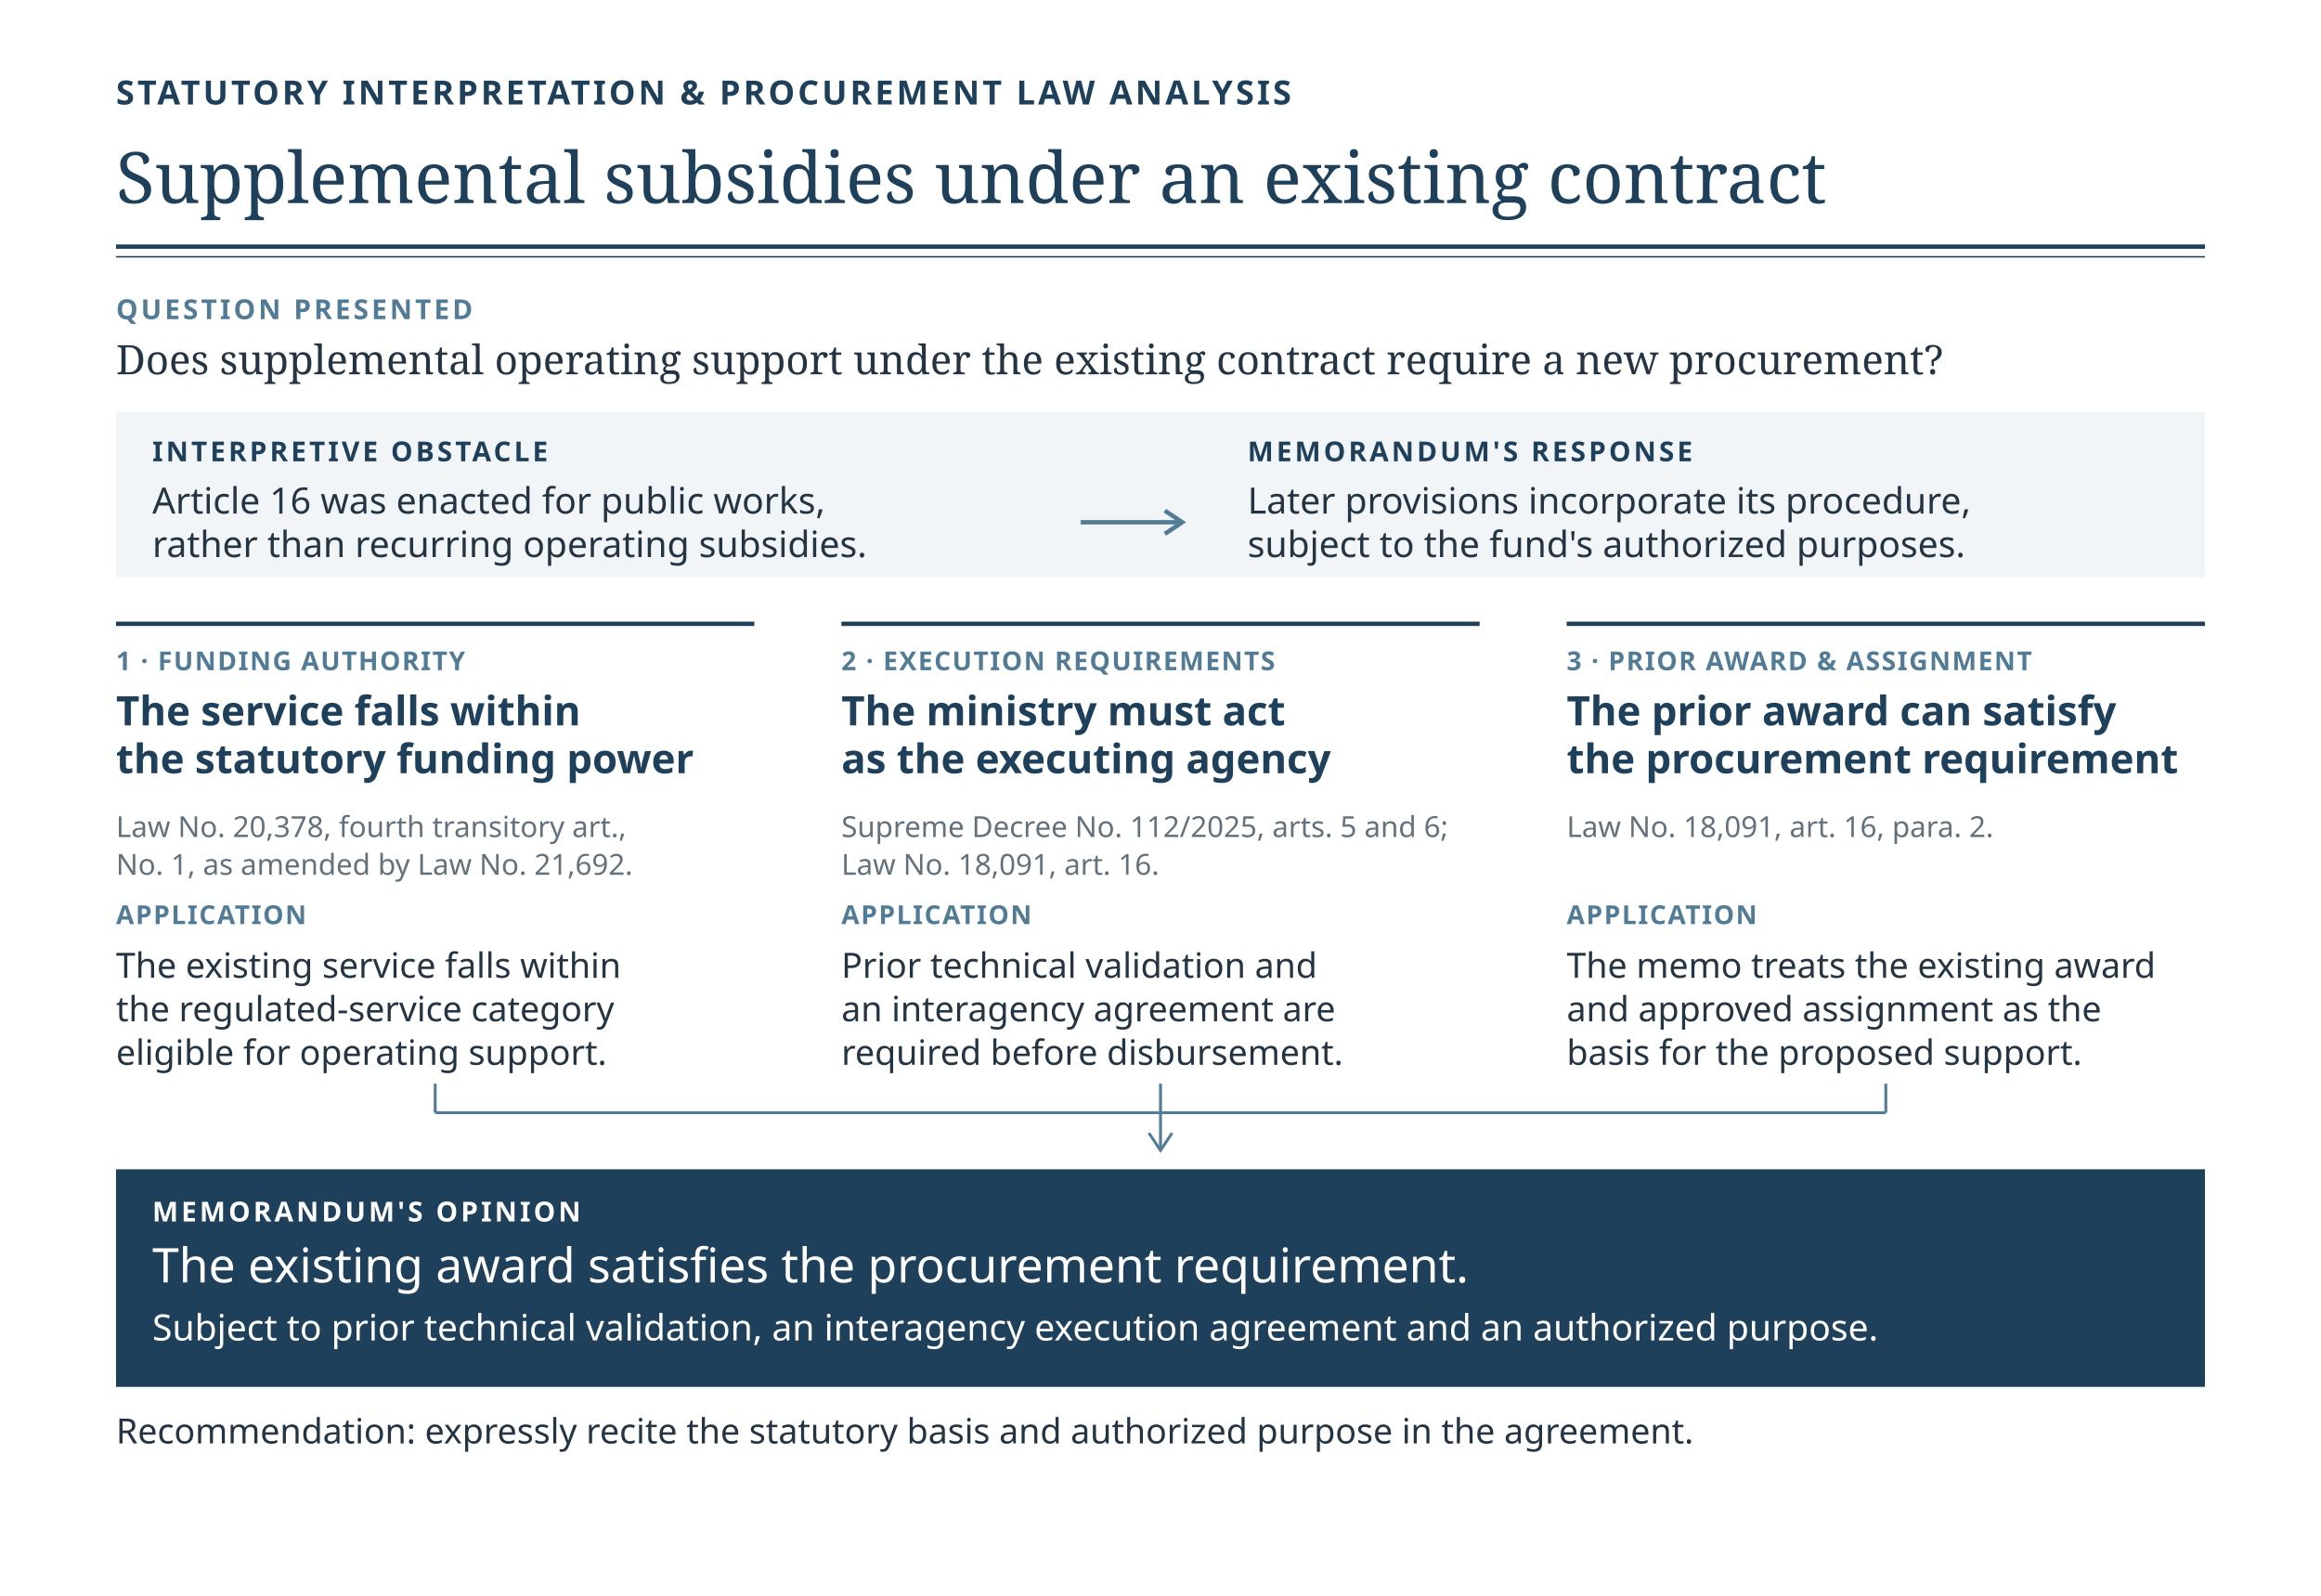
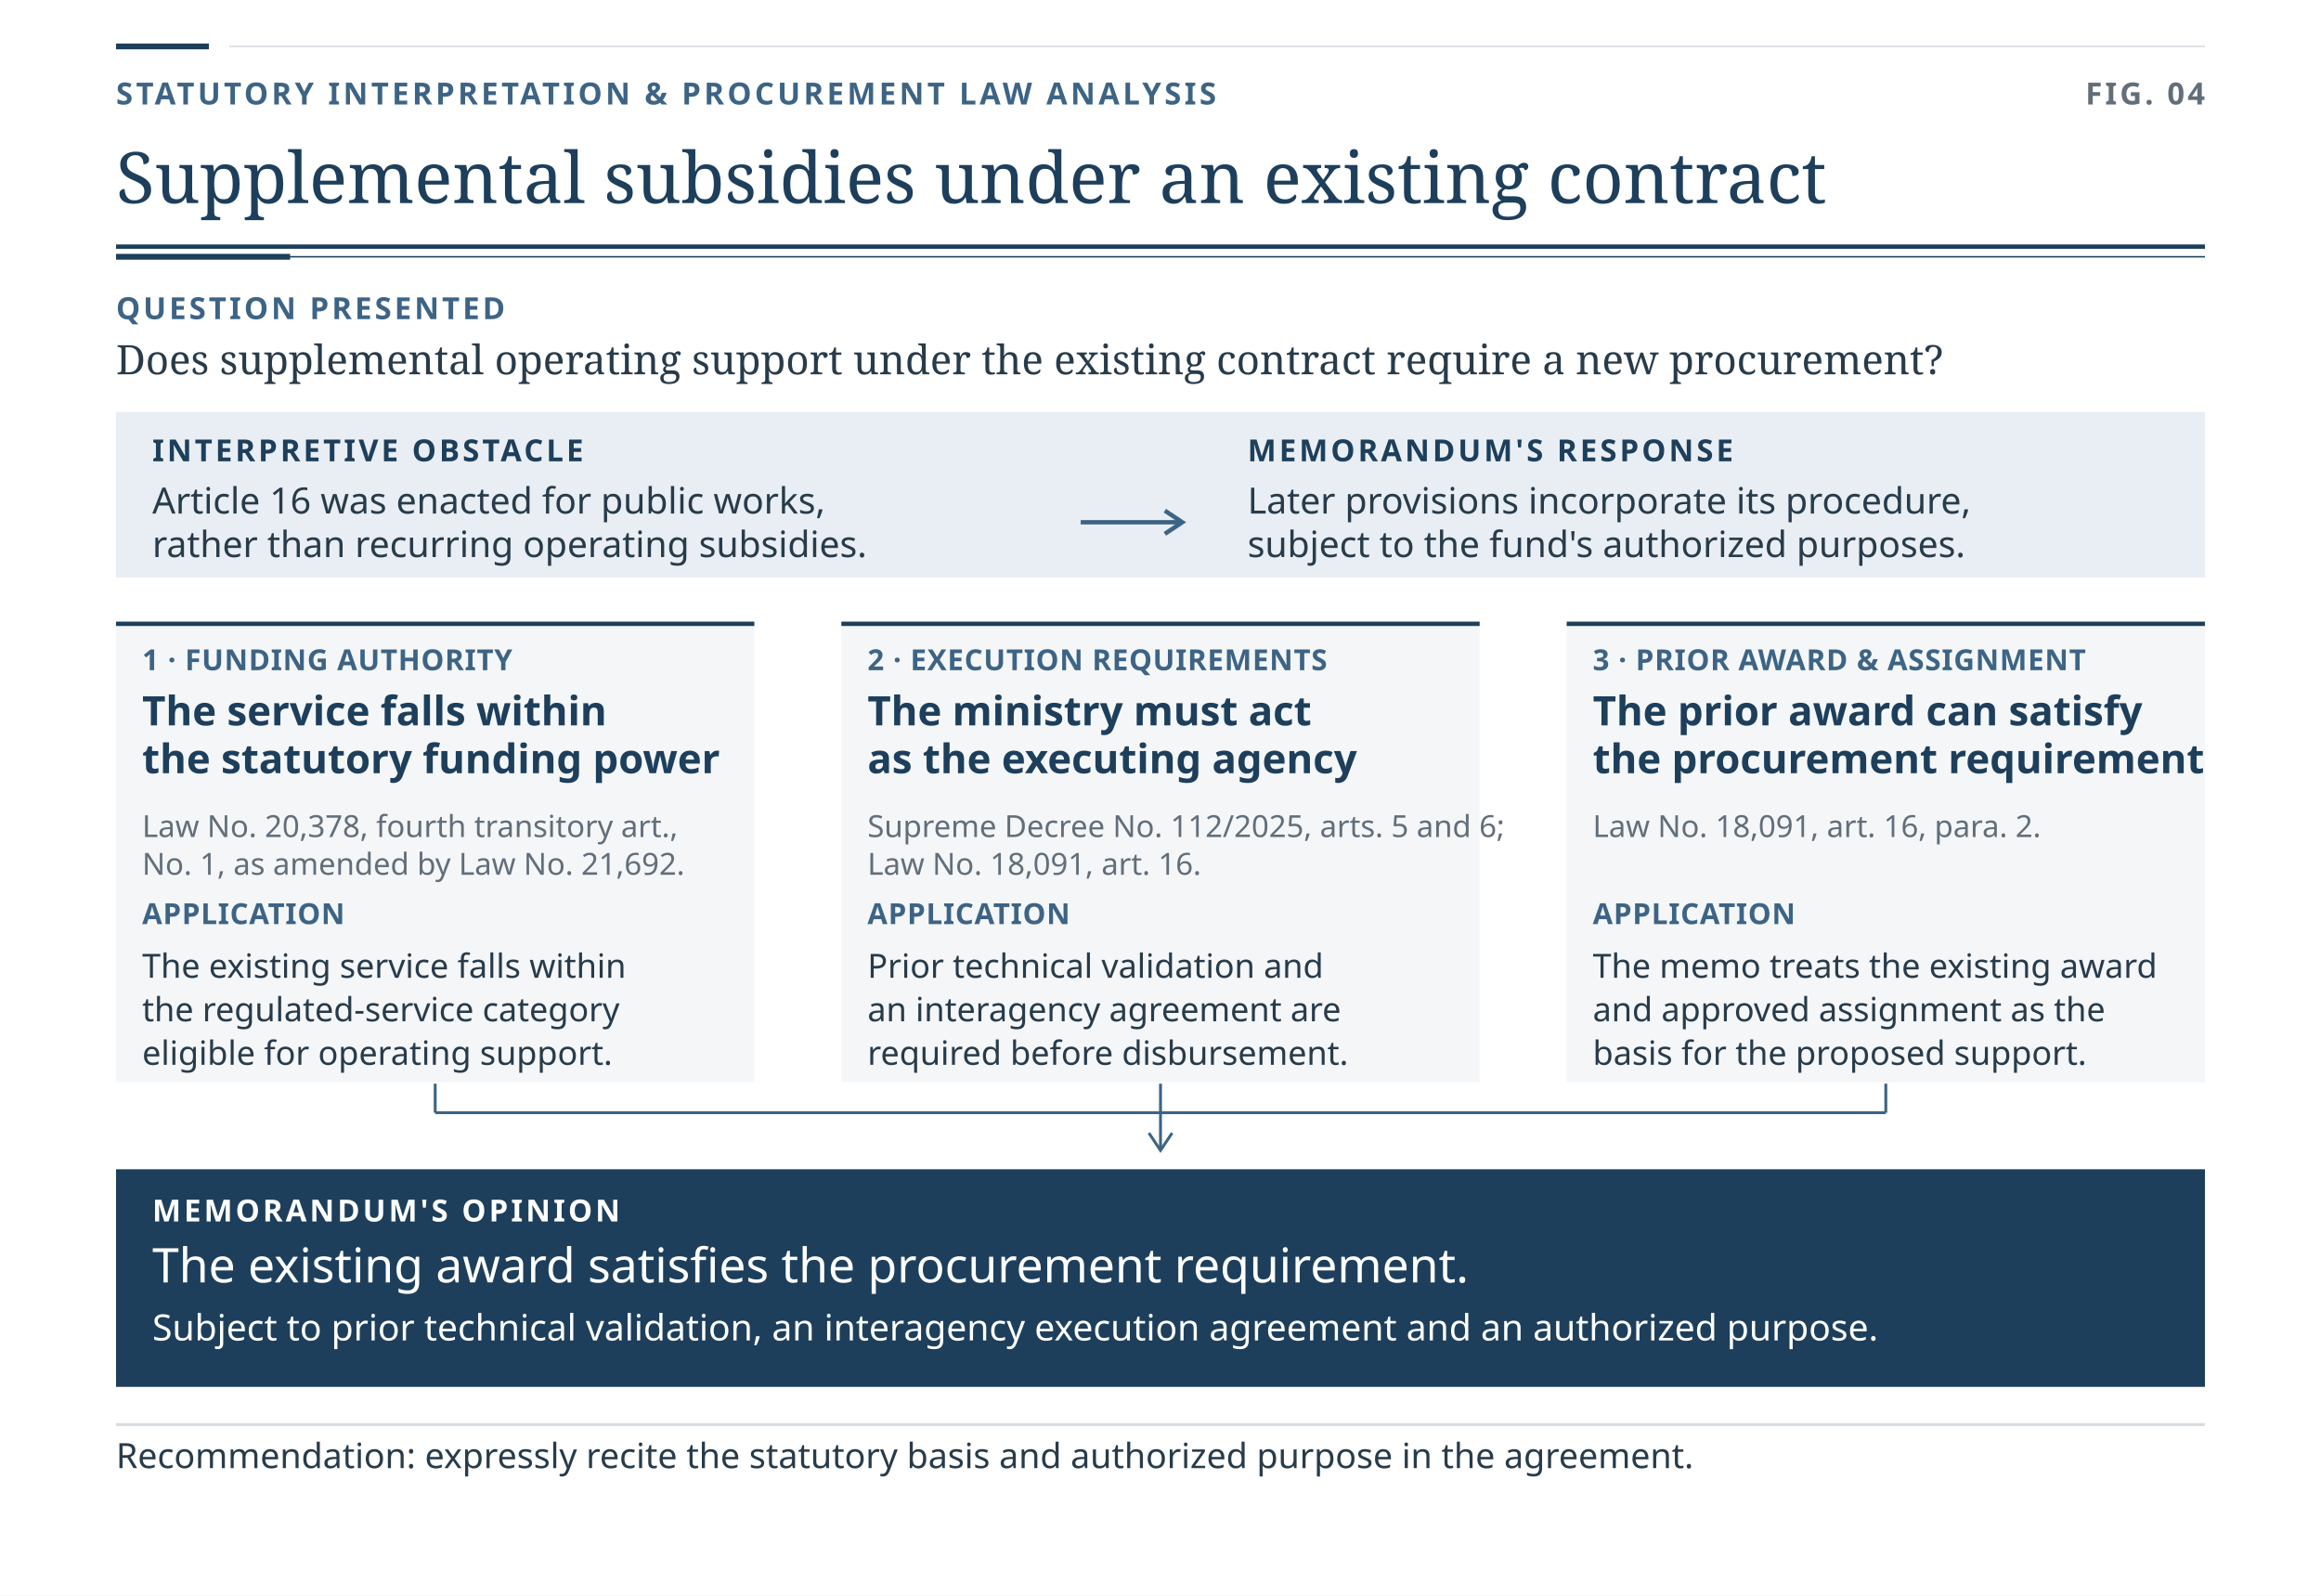
<svg xmlns="http://www.w3.org/2000/svg" width="1600" height="1100" viewBox="0 0 1600 1100" role="img" aria-labelledby="title desc">
  <defs>
    <pattern id="hatch" width="16" height="16" patternUnits="userSpaceOnUse">
      <path d="M-4 4L4 -4 M0 16L16 0 M12 20L20 12" stroke="#94aabb" stroke-width="2" />
    </pattern>
  </defs>
  <rect x="0" y="0" width="1600" height="1100" fill="#ffffff" stroke="none" stroke-width="1" />
-   <text x="80" y="72" font-family="Calibri, sans-serif" font-size="23" font-weight="700" text-anchor="start" letter-spacing="2" fill="#1e405a">STATUTORY INTERPRETATION &amp; PROCUREMENT LAW ANALYSIS</text>
-   <text x="80" y="140" font-family="Georgia, serif" font-size="49" font-weight="400" text-anchor="start" letter-spacing="0" fill="#1e405a">Supplemental subsidies under an existing contract</text>
-   <path d="M80 170L1520 170" fill="none" stroke="#1e405a" stroke-width="3" />
-   <path d="M80 177L1520 177" fill="none" stroke="#1e405a" stroke-width="1" />
-   <text x="80" y="220" font-family="Calibri, sans-serif" font-size="19" font-weight="700" text-anchor="start" letter-spacing="2" fill="#527b96">QUESTION PRESENTED</text>
-   <text x="80" y="258" font-family="Georgia, serif" font-size="28" font-weight="400" text-anchor="start" letter-spacing="0" fill="#243442">Does supplemental operating support under the existing contract require a new procurement?</text>
-   <rect x="80" y="284" width="1440" height="114" fill="#f2f5f7" stroke="none" stroke-width="1" />
-   <text x="105" y="318" font-family="Calibri, sans-serif" font-size="19" font-weight="700" text-anchor="start" letter-spacing="2" fill="#1e405a">INTERPRETIVE OBSTACLE</text>
-   <text x="105" y="354" font-family="Calibri, sans-serif" font-size="25" font-weight="400" text-anchor="start" letter-spacing="0" fill="#243442">Article 16 was enacted for public works,</text>
-   <text x="105" y="384" font-family="Calibri, sans-serif" font-size="25" font-weight="400" text-anchor="start" letter-spacing="0" fill="#243442">rather than recurring operating subsidies.</text>
-   <path d="M745 360L815 360" fill="none" stroke="#527b96" stroke-width="3" />
-   <path d="M803 352 L815 360 L803 368" fill="none" stroke="#527b96" stroke-width="3" />
-   <text x="860" y="318" font-family="Calibri, sans-serif" font-size="19" font-weight="700" text-anchor="start" letter-spacing="2" fill="#1e405a">MEMORANDUM'S RESPONSE</text>
-   <text x="860" y="354" font-family="Calibri, sans-serif" font-size="25" font-weight="400" text-anchor="start" letter-spacing="0" fill="#243442">Later provisions incorporate its procedure,</text>
-   <text x="860" y="384" font-family="Calibri, sans-serif" font-size="25" font-weight="400" text-anchor="start" letter-spacing="0" fill="#243442">subject to the fund's authorized purposes.</text>
-   <path d="M80 430L520 430" fill="none" stroke="#1e405a" stroke-width="3" />
-   <text x="80" y="462" font-family="Calibri, sans-serif" font-size="18" font-weight="700" text-anchor="start" letter-spacing="1" fill="#527b96">1 · FUNDING AUTHORITY</text>
-   <text x="80" y="500" font-family="Calibri, sans-serif" font-size="28" font-weight="700" text-anchor="start" letter-spacing="0" fill="#1e405a">The service falls within</text>
-   <text x="80" y="533" font-family="Calibri, sans-serif" font-size="28" font-weight="700" text-anchor="start" letter-spacing="0" fill="#1e405a">the statutory funding power</text>
-   <text x="80" y="577" font-family="Calibri, sans-serif" font-size="20" font-weight="400" text-anchor="start" letter-spacing="0" fill="#63717c">Law No. 20,378, fourth transitory art.,</text>
-   <text x="80" y="603" font-family="Calibri, sans-serif" font-size="20" font-weight="400" text-anchor="start" letter-spacing="0" fill="#63717c">No. 1, as amended by Law No. 21,692.</text>
-   <text x="80" y="637" font-family="Calibri, sans-serif" font-size="18" font-weight="700" text-anchor="start" letter-spacing="1" fill="#527b96">APPLICATION</text>
-   <text x="80" y="674" font-family="Calibri, sans-serif" font-size="24" font-weight="400" text-anchor="start" letter-spacing="0" fill="#243442">The existing service falls within</text>
-   <text x="80" y="704" font-family="Calibri, sans-serif" font-size="24" font-weight="400" text-anchor="start" letter-spacing="0" fill="#243442">the regulated-service category</text>
-   <text x="80" y="734" font-family="Calibri, sans-serif" font-size="24" font-weight="400" text-anchor="start" letter-spacing="0" fill="#243442">eligible for operating support.</text>
-   <path d="M300 747L300 767" fill="none" stroke="#527b96" stroke-width="2" />
-   <path d="M580 430L1020 430" fill="none" stroke="#1e405a" stroke-width="3" />
-   <text x="580" y="462" font-family="Calibri, sans-serif" font-size="18" font-weight="700" text-anchor="start" letter-spacing="1" fill="#527b96">2 · EXECUTION REQUIREMENTS</text>
-   <text x="580" y="500" font-family="Calibri, sans-serif" font-size="28" font-weight="700" text-anchor="start" letter-spacing="0" fill="#1e405a">The ministry must act</text>
-   <text x="580" y="533" font-family="Calibri, sans-serif" font-size="28" font-weight="700" text-anchor="start" letter-spacing="0" fill="#1e405a">as the executing agency</text>
-   <text x="580" y="577" font-family="Calibri, sans-serif" font-size="20" font-weight="400" text-anchor="start" letter-spacing="0" fill="#63717c">Supreme Decree No. 112/2025, arts. 5 and 6;</text>
-   <text x="580" y="603" font-family="Calibri, sans-serif" font-size="20" font-weight="400" text-anchor="start" letter-spacing="0" fill="#63717c">Law No. 18,091, art. 16.</text>
-   <text x="580" y="637" font-family="Calibri, sans-serif" font-size="18" font-weight="700" text-anchor="start" letter-spacing="1" fill="#527b96">APPLICATION</text>
-   <text x="580" y="674" font-family="Calibri, sans-serif" font-size="24" font-weight="400" text-anchor="start" letter-spacing="0" fill="#243442">Prior technical validation and</text>
-   <text x="580" y="704" font-family="Calibri, sans-serif" font-size="24" font-weight="400" text-anchor="start" letter-spacing="0" fill="#243442">an interagency agreement are</text>
-   <text x="580" y="734" font-family="Calibri, sans-serif" font-size="24" font-weight="400" text-anchor="start" letter-spacing="0" fill="#243442">required before disbursement.</text>
-   <path d="M800 747L800 767" fill="none" stroke="#527b96" stroke-width="2" />
-   <path d="M1080 430L1520 430" fill="none" stroke="#1e405a" stroke-width="3" />
-   <text x="1080" y="462" font-family="Calibri, sans-serif" font-size="18" font-weight="700" text-anchor="start" letter-spacing="1" fill="#527b96">3 · PRIOR AWARD &amp; ASSIGNMENT</text>
-   <text x="1080" y="500" font-family="Calibri, sans-serif" font-size="28" font-weight="700" text-anchor="start" letter-spacing="0" fill="#1e405a">The prior award can satisfy</text>
-   <text x="1080" y="533" font-family="Calibri, sans-serif" font-size="28" font-weight="700" text-anchor="start" letter-spacing="0" fill="#1e405a">the procurement requirement</text>
-   <text x="1080" y="577" font-family="Calibri, sans-serif" font-size="20" font-weight="400" text-anchor="start" letter-spacing="0" fill="#63717c">Law No. 18,091, art. 16, para. 2.</text>
-   <text x="1080" y="637" font-family="Calibri, sans-serif" font-size="18" font-weight="700" text-anchor="start" letter-spacing="1" fill="#527b96">APPLICATION</text>
-   <text x="1080" y="674" font-family="Calibri, sans-serif" font-size="24" font-weight="400" text-anchor="start" letter-spacing="0" fill="#243442">The memo treats the existing award</text>
-   <text x="1080" y="704" font-family="Calibri, sans-serif" font-size="24" font-weight="400" text-anchor="start" letter-spacing="0" fill="#243442">and approved assignment as the</text>
-   <text x="1080" y="734" font-family="Calibri, sans-serif" font-size="24" font-weight="400" text-anchor="start" letter-spacing="0" fill="#243442">basis for the proposed support.</text>
-   <path d="M1300 747L1300 767" fill="none" stroke="#527b96" stroke-width="2" />
-   <path d="M300 767L1300 767" fill="none" stroke="#527b96" stroke-width="2" />
-   <path d="M800 767L800 792" fill="none" stroke="#527b96" stroke-width="2" />
-   <path d="M792 781 L800 793 L808 781" fill="none" stroke="#527b96" stroke-width="2" />
-   <rect x="80" y="806" width="1440" height="150" fill="#1e405a" stroke="none" stroke-width="1" />
-   <text x="105" y="842" font-family="Calibri, sans-serif" font-size="19" font-weight="700" text-anchor="start" letter-spacing="2" fill="#ffffff">MEMORANDUM'S OPINION</text>
-   <text x="105" y="884" font-family="Calibri, sans-serif" font-size="33" font-weight="400" text-anchor="start" letter-spacing="0" fill="#ffffff">The existing award satisfies the procurement requirement.</text>
-   <text x="105" y="924" font-family="Calibri, sans-serif" font-size="25" font-weight="400" text-anchor="start" letter-spacing="0" fill="#ffffff">Subject to prior technical validation, an interagency execution agreement and an authorized purpose.</text>
-   <text x="80" y="995" font-family="Calibri, sans-serif" font-size="24" font-weight="400" text-anchor="start" letter-spacing="0" fill="#243442">Recommendation: expressly recite the statutory basis and authorized purpose in the agreement.</text>
+   <g aria-hidden="true">
+     <rect x="80" y="430" width="440" height="316" fill="#f4f6f8" />
+     <rect x="580" y="430" width="440" height="316" fill="#f4f6f8" />
+     <rect x="1080" y="430" width="440" height="316" fill="#f4f6f8" />
+     <path d="M80 982H1520" fill="none" stroke="#d8dce0" stroke-width="2" />
+   </g>
+   <text x="80" y="72" font-family="Calibri, sans-serif" font-size="21" font-weight="700" text-anchor="start" letter-spacing="2.2" fill="#3d6485" style="font-variant-numeric:tabular-nums lining-nums">STATUTORY INTERPRETATION &amp; PROCUREMENT LAW ANALYSIS</text>
+   <text x="80" y="140" font-family="Georgia, serif" font-size="49" font-weight="400" text-anchor="start" letter-spacing="0" fill="#1d3f5c" style="font-variant-numeric:tabular-nums lining-nums">Supplemental subsidies under an existing contract</text>
+   <path d="M80 170L1520 170" fill="none" stroke="#1d3f5c" stroke-width="3" />
+   <path d="M80 177L1520 177" fill="none" stroke="#1d3f5c" stroke-width="1" />
+   <text x="80" y="220" font-family="Calibri, sans-serif" font-size="21" font-weight="700" text-anchor="start" letter-spacing="2" fill="#3d6485" style="font-variant-numeric:tabular-nums lining-nums">QUESTION PRESENTED</text>
+   <text x="80" y="258" font-family="Georgia, serif" font-size="28" font-weight="400" text-anchor="start" letter-spacing="0" fill="#283b4a" style="font-variant-numeric:tabular-nums lining-nums">Does supplemental operating support under the existing contract require a new procurement?</text>
+   <rect x="80" y="284" width="1440" height="114" fill="#e8eef3" stroke="none" stroke-width="1" />
+   <text x="105" y="318" font-family="Calibri, sans-serif" font-size="21" font-weight="700" text-anchor="start" letter-spacing="2" fill="#1d3f5c" style="font-variant-numeric:tabular-nums lining-nums">INTERPRETIVE OBSTACLE</text>
+   <text x="105" y="354" font-family="Calibri, sans-serif" font-size="25" font-weight="400" text-anchor="start" letter-spacing="0" fill="#283b4a" style="font-variant-numeric:tabular-nums lining-nums">Article 16 was enacted for public works,</text>
+   <text x="105" y="384" font-family="Calibri, sans-serif" font-size="25" font-weight="400" text-anchor="start" letter-spacing="0" fill="#283b4a" style="font-variant-numeric:tabular-nums lining-nums">rather than recurring operating subsidies.</text>
+   <path d="M745 360L815 360" fill="none" stroke="#3d6485" stroke-width="3" />
+   <path d="M803 352 L815 360 L803 368" fill="none" stroke="#3d6485" stroke-width="3" />
+   <text x="860" y="318" font-family="Calibri, sans-serif" font-size="21" font-weight="700" text-anchor="start" letter-spacing="2" fill="#1d3f5c" style="font-variant-numeric:tabular-nums lining-nums">MEMORANDUM'S RESPONSE</text>
+   <text x="860" y="354" font-family="Calibri, sans-serif" font-size="25" font-weight="400" text-anchor="start" letter-spacing="0" fill="#283b4a" style="font-variant-numeric:tabular-nums lining-nums">Later provisions incorporate its procedure,</text>
+   <text x="860" y="384" font-family="Calibri, sans-serif" font-size="25" font-weight="400" text-anchor="start" letter-spacing="0" fill="#283b4a" style="font-variant-numeric:tabular-nums lining-nums">subject to the fund's authorized purposes.</text>
+   <path d="M80 430L520 430" fill="none" stroke="#1d3f5c" stroke-width="3" />
+   <text x="98.0" y="462" font-family="Calibri, sans-serif" font-size="20" font-weight="700" text-anchor="start" letter-spacing=".5" fill="#3d6485" style="font-variant-numeric:tabular-nums lining-nums">1 · FUNDING AUTHORITY</text>
+   <text x="98.0" y="500" font-family="Calibri, sans-serif" font-size="28" font-weight="700" text-anchor="start" letter-spacing="0" fill="#1d3f5c" style="font-variant-numeric:tabular-nums lining-nums">The service falls within</text>
+   <text x="98.0" y="533" font-family="Calibri, sans-serif" font-size="28" font-weight="700" text-anchor="start" letter-spacing="0" fill="#1d3f5c" style="font-variant-numeric:tabular-nums lining-nums">the statutory funding power</text>
+   <text x="98.0" y="577" font-family="Calibri, sans-serif" font-size="21" font-weight="400" text-anchor="start" letter-spacing="0" fill="#626e79" style="font-variant-numeric:tabular-nums lining-nums">Law No. 20,378, fourth transitory art.,</text>
+   <text x="98.0" y="603" font-family="Calibri, sans-serif" font-size="21" font-weight="400" text-anchor="start" letter-spacing="0" fill="#626e79" style="font-variant-numeric:tabular-nums lining-nums">No. 1, as amended by Law No. 21,692.</text>
+   <text x="98.0" y="637" font-family="Calibri, sans-serif" font-size="20" font-weight="700" text-anchor="start" letter-spacing=".5" fill="#3d6485" style="font-variant-numeric:tabular-nums lining-nums">APPLICATION</text>
+   <text x="98.0" y="674" font-family="Calibri, sans-serif" font-size="23" font-weight="400" text-anchor="start" letter-spacing="0" fill="#283b4a" style="font-variant-numeric:tabular-nums lining-nums">The existing service falls within</text>
+   <text x="98.0" y="704" font-family="Calibri, sans-serif" font-size="23" font-weight="400" text-anchor="start" letter-spacing="0" fill="#283b4a" style="font-variant-numeric:tabular-nums lining-nums">the regulated-service category</text>
+   <text x="98.0" y="734" font-family="Calibri, sans-serif" font-size="23" font-weight="400" text-anchor="start" letter-spacing="0" fill="#283b4a" style="font-variant-numeric:tabular-nums lining-nums">eligible for operating support.</text>
+   <path d="M300 747L300 767" fill="none" stroke="#3d6485" stroke-width="2" />
+   <path d="M580 430L1020 430" fill="none" stroke="#1d3f5c" stroke-width="3" />
+   <text x="598.0" y="462" font-family="Calibri, sans-serif" font-size="20" font-weight="700" text-anchor="start" letter-spacing=".5" fill="#3d6485" style="font-variant-numeric:tabular-nums lining-nums">2 · EXECUTION REQUIREMENTS</text>
+   <text x="598.0" y="500" font-family="Calibri, sans-serif" font-size="28" font-weight="700" text-anchor="start" letter-spacing="0" fill="#1d3f5c" style="font-variant-numeric:tabular-nums lining-nums">The ministry must act</text>
+   <text x="598.0" y="533" font-family="Calibri, sans-serif" font-size="28" font-weight="700" text-anchor="start" letter-spacing="0" fill="#1d3f5c" style="font-variant-numeric:tabular-nums lining-nums">as the executing agency</text>
+   <text x="598.0" y="577" font-family="Calibri, sans-serif" font-size="21" font-weight="400" text-anchor="start" letter-spacing="0" fill="#626e79" style="font-variant-numeric:tabular-nums lining-nums">Supreme Decree No. 112/2025, arts. 5 and 6;</text>
+   <text x="598.0" y="603" font-family="Calibri, sans-serif" font-size="21" font-weight="400" text-anchor="start" letter-spacing="0" fill="#626e79" style="font-variant-numeric:tabular-nums lining-nums">Law No. 18,091, art. 16.</text>
+   <text x="598.0" y="637" font-family="Calibri, sans-serif" font-size="20" font-weight="700" text-anchor="start" letter-spacing=".5" fill="#3d6485" style="font-variant-numeric:tabular-nums lining-nums">APPLICATION</text>
+   <text x="598.0" y="674" font-family="Calibri, sans-serif" font-size="23" font-weight="400" text-anchor="start" letter-spacing="0" fill="#283b4a" style="font-variant-numeric:tabular-nums lining-nums">Prior technical validation and</text>
+   <text x="598.0" y="704" font-family="Calibri, sans-serif" font-size="23" font-weight="400" text-anchor="start" letter-spacing="0" fill="#283b4a" style="font-variant-numeric:tabular-nums lining-nums">an interagency agreement are</text>
+   <text x="598.0" y="734" font-family="Calibri, sans-serif" font-size="23" font-weight="400" text-anchor="start" letter-spacing="0" fill="#283b4a" style="font-variant-numeric:tabular-nums lining-nums">required before disbursement.</text>
+   <path d="M800 747L800 767" fill="none" stroke="#3d6485" stroke-width="2" />
+   <path d="M1080 430L1520 430" fill="none" stroke="#1d3f5c" stroke-width="3" />
+   <text x="1098.0" y="462" font-family="Calibri, sans-serif" font-size="20" font-weight="700" text-anchor="start" letter-spacing=".5" fill="#3d6485" style="font-variant-numeric:tabular-nums lining-nums">3 · PRIOR AWARD &amp; ASSIGNMENT</text>
+   <text x="1098.0" y="500" font-family="Calibri, sans-serif" font-size="28" font-weight="700" text-anchor="start" letter-spacing="0" fill="#1d3f5c" style="font-variant-numeric:tabular-nums lining-nums">The prior award can satisfy</text>
+   <text x="1098.0" y="533" font-family="Calibri, sans-serif" font-size="28" font-weight="700" text-anchor="start" letter-spacing="0" fill="#1d3f5c" style="font-variant-numeric:tabular-nums lining-nums">the procurement requirement</text>
+   <text x="1098.0" y="577" font-family="Calibri, sans-serif" font-size="21" font-weight="400" text-anchor="start" letter-spacing="0" fill="#626e79" style="font-variant-numeric:tabular-nums lining-nums">Law No. 18,091, art. 16, para. 2.</text>
+   <text x="1098.0" y="637" font-family="Calibri, sans-serif" font-size="20" font-weight="700" text-anchor="start" letter-spacing=".5" fill="#3d6485" style="font-variant-numeric:tabular-nums lining-nums">APPLICATION</text>
+   <text x="1098.0" y="674" font-family="Calibri, sans-serif" font-size="23" font-weight="400" text-anchor="start" letter-spacing="0" fill="#283b4a" style="font-variant-numeric:tabular-nums lining-nums">The memo treats the existing award</text>
+   <text x="1098.0" y="704" font-family="Calibri, sans-serif" font-size="23" font-weight="400" text-anchor="start" letter-spacing="0" fill="#283b4a" style="font-variant-numeric:tabular-nums lining-nums">and approved assignment as the</text>
+   <text x="1098.0" y="734" font-family="Calibri, sans-serif" font-size="23" font-weight="400" text-anchor="start" letter-spacing="0" fill="#283b4a" style="font-variant-numeric:tabular-nums lining-nums">basis for the proposed support.</text>
+   <path d="M1300 747L1300 767" fill="none" stroke="#3d6485" stroke-width="2" />
+   <path d="M300 767L1300 767" fill="none" stroke="#3d6485" stroke-width="2" />
+   <path d="M800 767L800 792" fill="none" stroke="#3d6485" stroke-width="2" />
+   <path d="M792 781 L800 793 L808 781" fill="none" stroke="#3d6485" stroke-width="2" />
+   <rect x="80" y="806" width="1440" height="150" fill="#1d3f5c" stroke="none" stroke-width="1" />
+   <text x="105" y="842" font-family="Calibri, sans-serif" font-size="21" font-weight="700" text-anchor="start" letter-spacing="2" fill="#ffffff" style="font-variant-numeric:tabular-nums lining-nums">MEMORANDUM'S OPINION</text>
+   <text x="105" y="884" font-family="Calibri, sans-serif" font-size="33" font-weight="400" text-anchor="start" letter-spacing="0" fill="#ffffff" style="font-variant-numeric:tabular-nums lining-nums">The existing award satisfies the procurement requirement.</text>
+   <text x="105" y="924" font-family="Calibri, sans-serif" font-size="25" font-weight="400" text-anchor="start" letter-spacing="0" fill="#ffffff" style="font-variant-numeric:tabular-nums lining-nums">Subject to prior technical validation, an interagency execution agreement and an authorized purpose.</text>
+   <text x="80" y="1012" font-family="Calibri, sans-serif" font-size="24" font-weight="400" text-anchor="start" letter-spacing="0" fill="#283b4a" style="font-variant-numeric:tabular-nums lining-nums">Recommendation: expressly recite the statutory basis and authorized purpose in the agreement.</text>
+   <g aria-hidden="true">
+     <rect x="80" y="30" width="64" height="4" fill="#1d3f5c" />
+     <path d="M158 32H1520" fill="none" stroke="#d8dce0" stroke-width="1" />
+     <text x="1520" y="72" font-family="Calibri, sans-serif" font-size="21" font-weight="700" text-anchor="end" letter-spacing="2" fill="#626e79">FIG. 04</text>
+     <path d="M80 177H200" fill="none" stroke="#1d3f5c" stroke-width="4" />
+   </g>
</svg>
